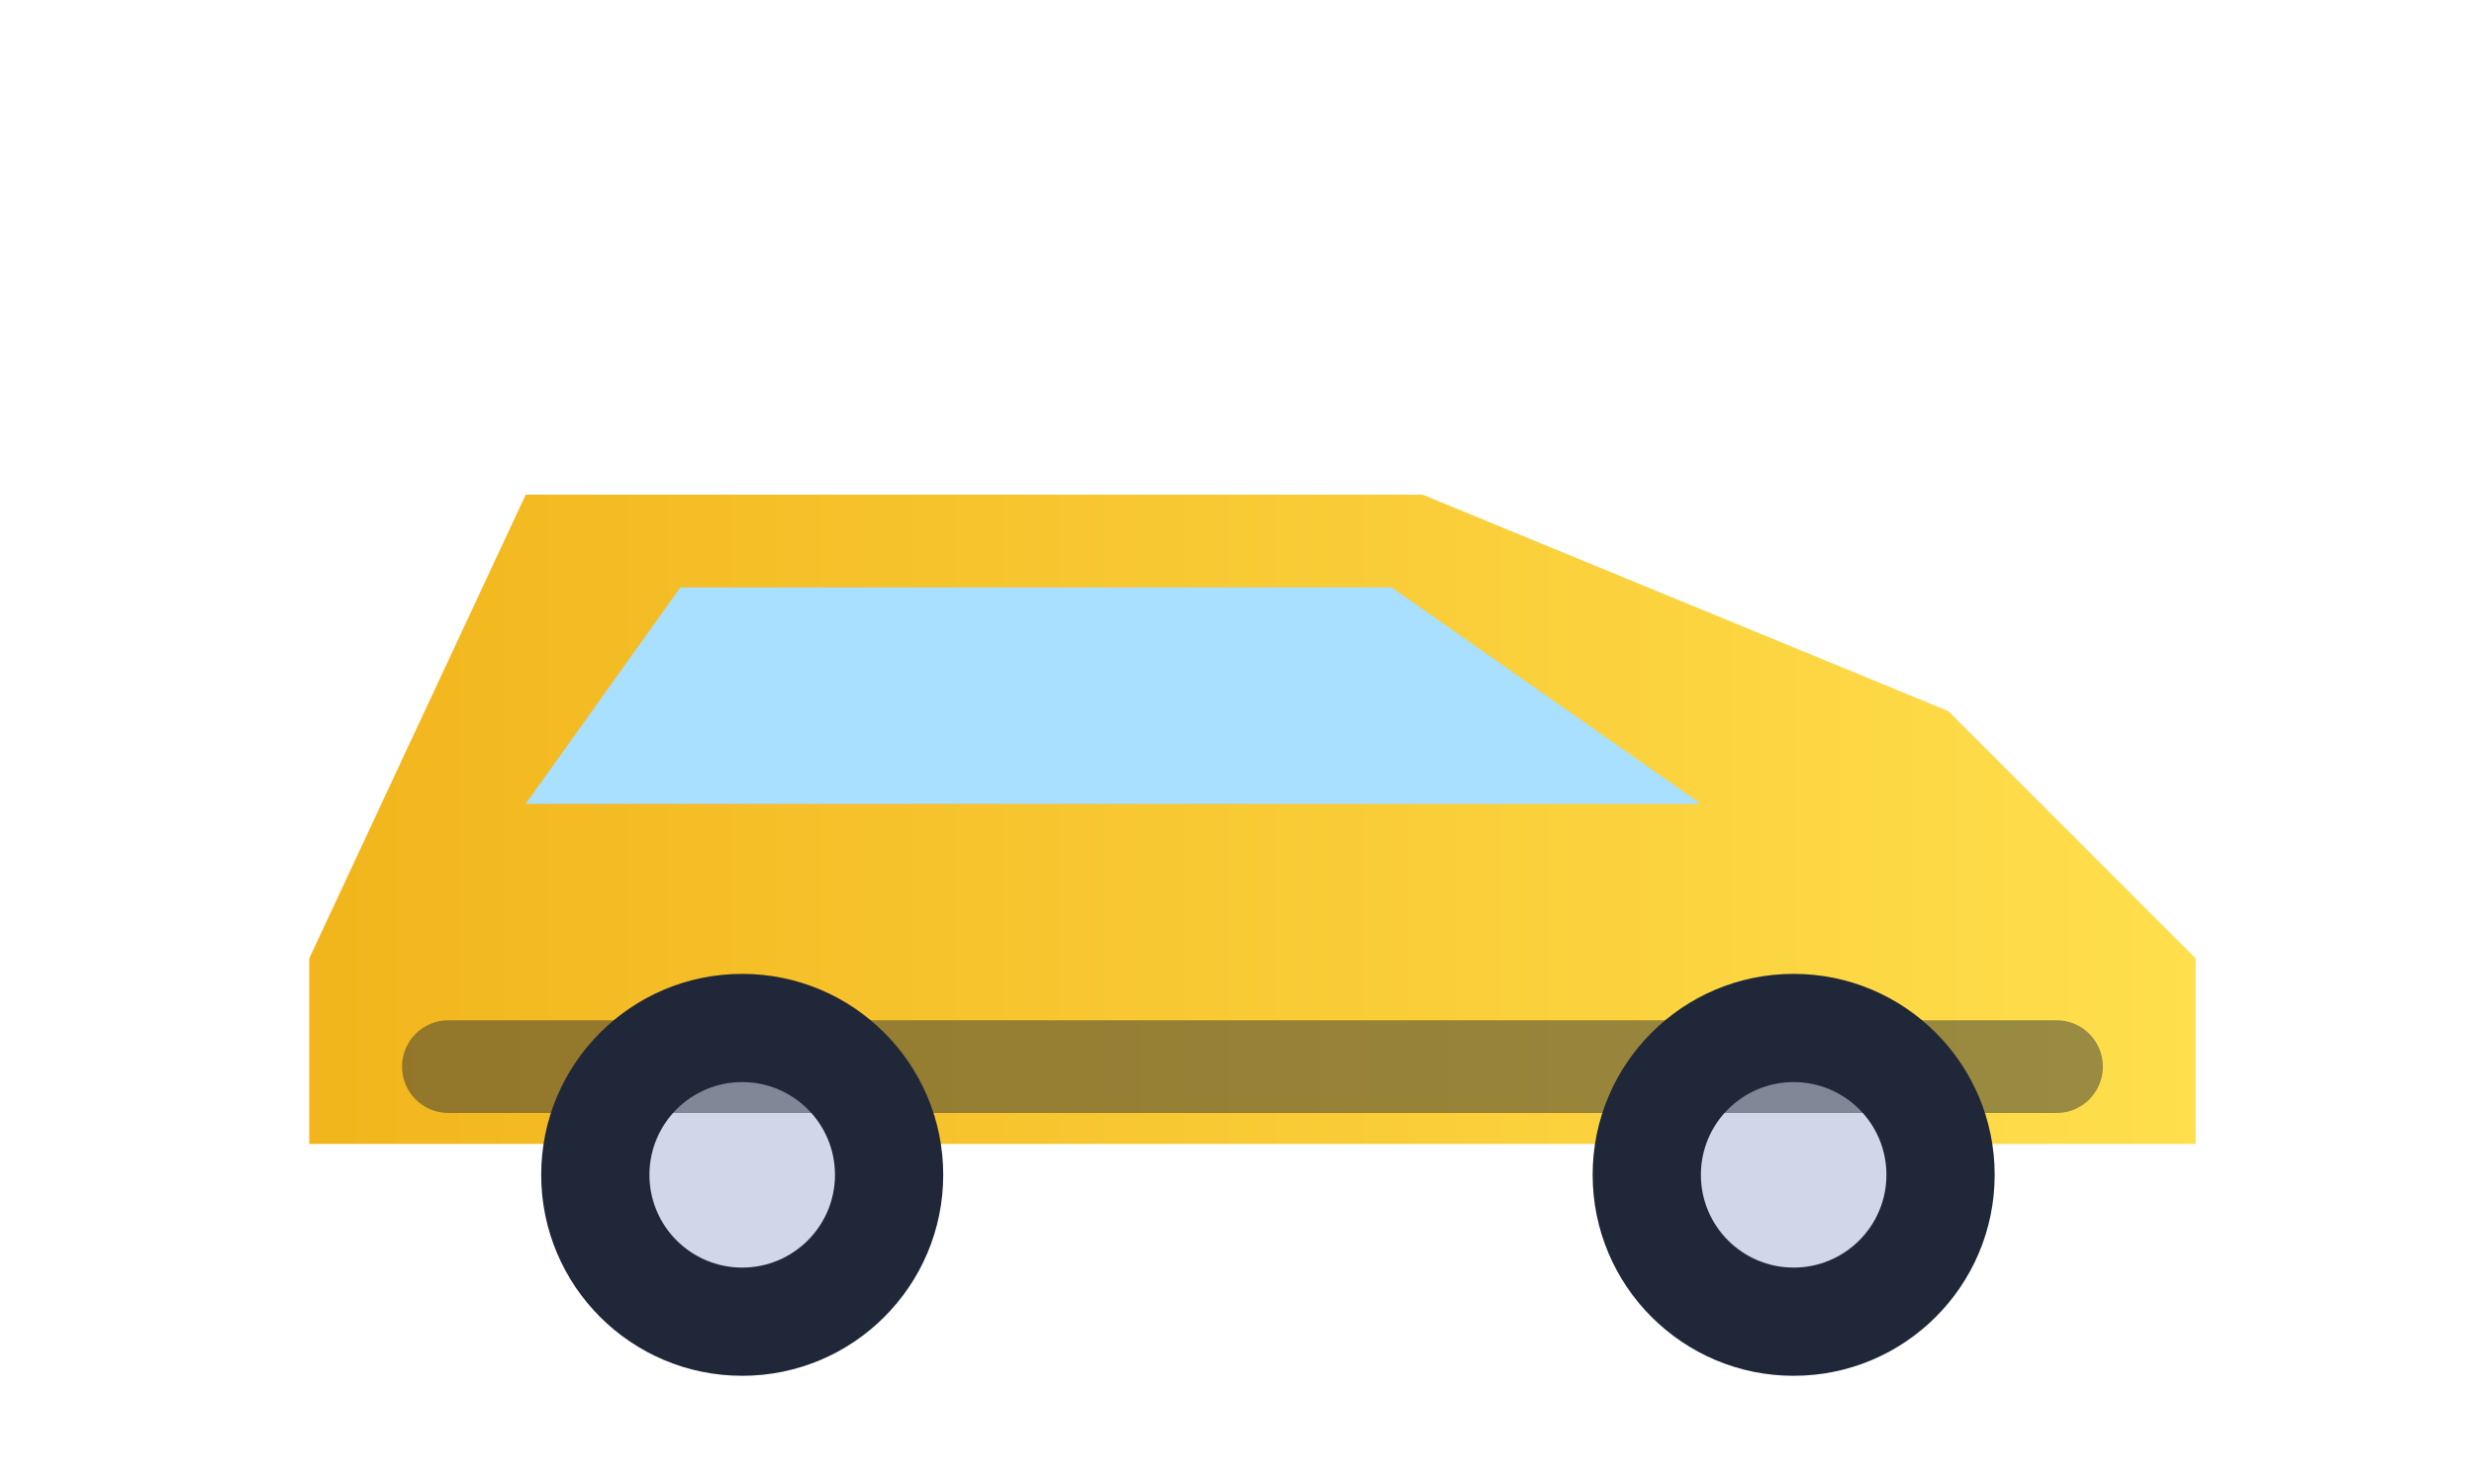
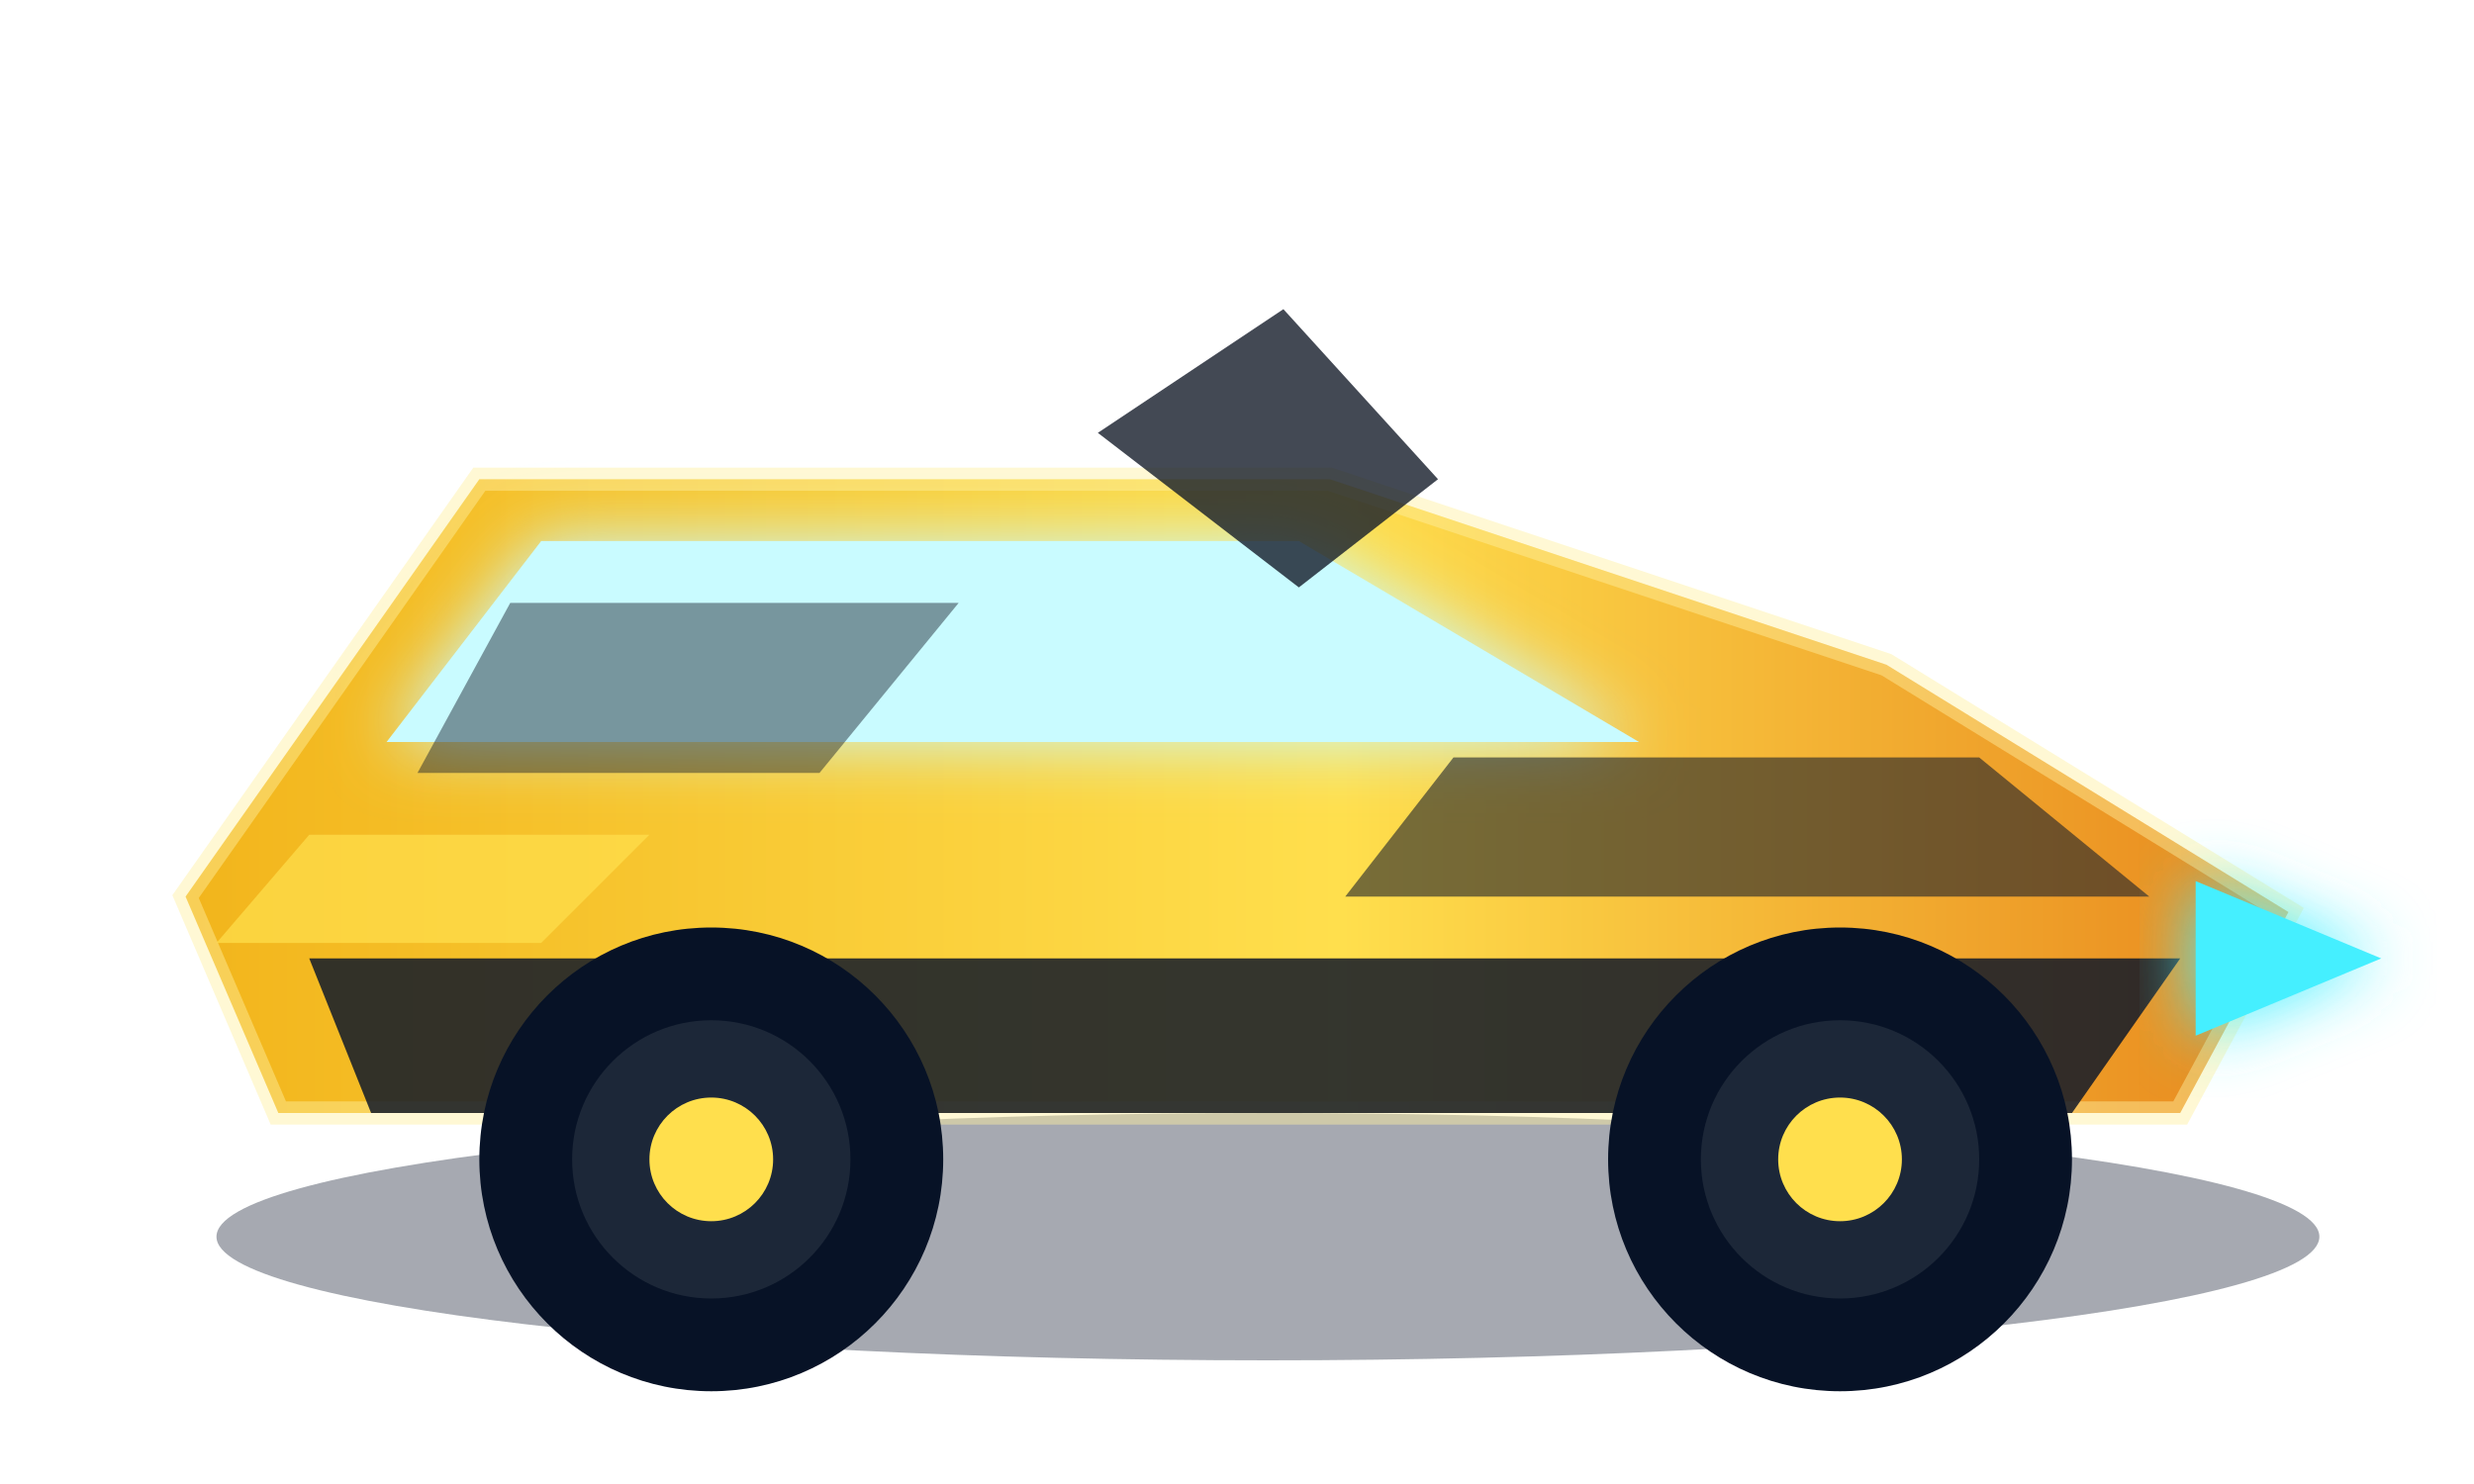
<svg xmlns="http://www.w3.org/2000/svg" viewBox="0 0 160 96">
  <defs>
-     <linearGradient id="g" x1="0" x2="1">
+     <filter id="glow" x="-30%" y="-40%" width="160%" height="180%">
+       <feGaussianBlur stdDeviation="2.2" result="blur" />
+       <feMerge>
+         <feMergeNode in="blur" />
+         <feMergeNode in="SourceGraphic" />
+       </feMerge>
+     </filter>
+     <linearGradient id="body" x1="0" x2="1">
      <stop offset="0" stop-color="#f2b51c" />
-       <stop offset="1" stop-color="#ffdf4d" />
+       <stop offset=".55" stop-color="#ffdf4d" />
+       <stop offset="1" stop-color="#e8871c" />
    </linearGradient>
  </defs>
-   <path d="M20 62 L34 32 H92 L126 46 L142 62 V74 H20 Z" fill="url(#g)" />
-   <path d="M44 38 H90 L110 52 H34 Z" fill="#a9dfff" />
-   <circle cx="48" cy="76" r="13" fill="#202738" />
-   <circle cx="116" cy="76" r="13" fill="#202738" />
-   <circle cx="48" cy="76" r="6" fill="#cfd7e8" />
-   <circle cx="116" cy="76" r="6" fill="#cfd7e8" />
-   <rect x="26" y="66" width="110" height="6" rx="3" fill="#202738" opacity=".45" />
+   <ellipse cx="82" cy="80" rx="68" ry="8" fill="#071226" opacity=".36" />
+   <path d="M12 58 L31 31 H86 L122 43 L148 59 L141 72 H18 Z" fill="url(#body)" stroke="#fff1a0" stroke-opacity=".45" stroke-width="1.5" />
+   <path d="M35 35 H84 L106 48 H25 Z" fill="#c9fbff" filter="url(#glow)" />
+   <path d="M20 62 H141 L134 72 H24 Z" fill="#141b29" opacity=".86" />
+   <path d="M33 39 L62 39 L53 50 H27 Z" fill="#141b29" opacity=".45" />
+   <path d="M94 49 H128 L139 58 H87 Z" fill="#141b29" opacity=".58" />
+   <path d="M142 57 L154 62 L142 67 Z" fill="#44efff" filter="url(#glow)" />
+   <circle cx="46" cy="75" r="15" fill="#071226" />
+   <circle cx="46" cy="75" r="9" fill="#1c2738" />
+   <circle cx="46" cy="75" r="4" fill="#ffdf4d" />
+   <circle cx="119" cy="75" r="15" fill="#071226" />
+   <circle cx="119" cy="75" r="9" fill="#1c2738" />
+   <circle cx="119" cy="75" r="4" fill="#ffdf4d" />
+   <path d="M20 54 H42 L35 61 H14 Z" fill="#ffdf4d" opacity=".7" />
+   <path d="M71 28 L83 20 L93 31 L84 38 Z" fill="#141b29" opacity=".8" />
</svg>
